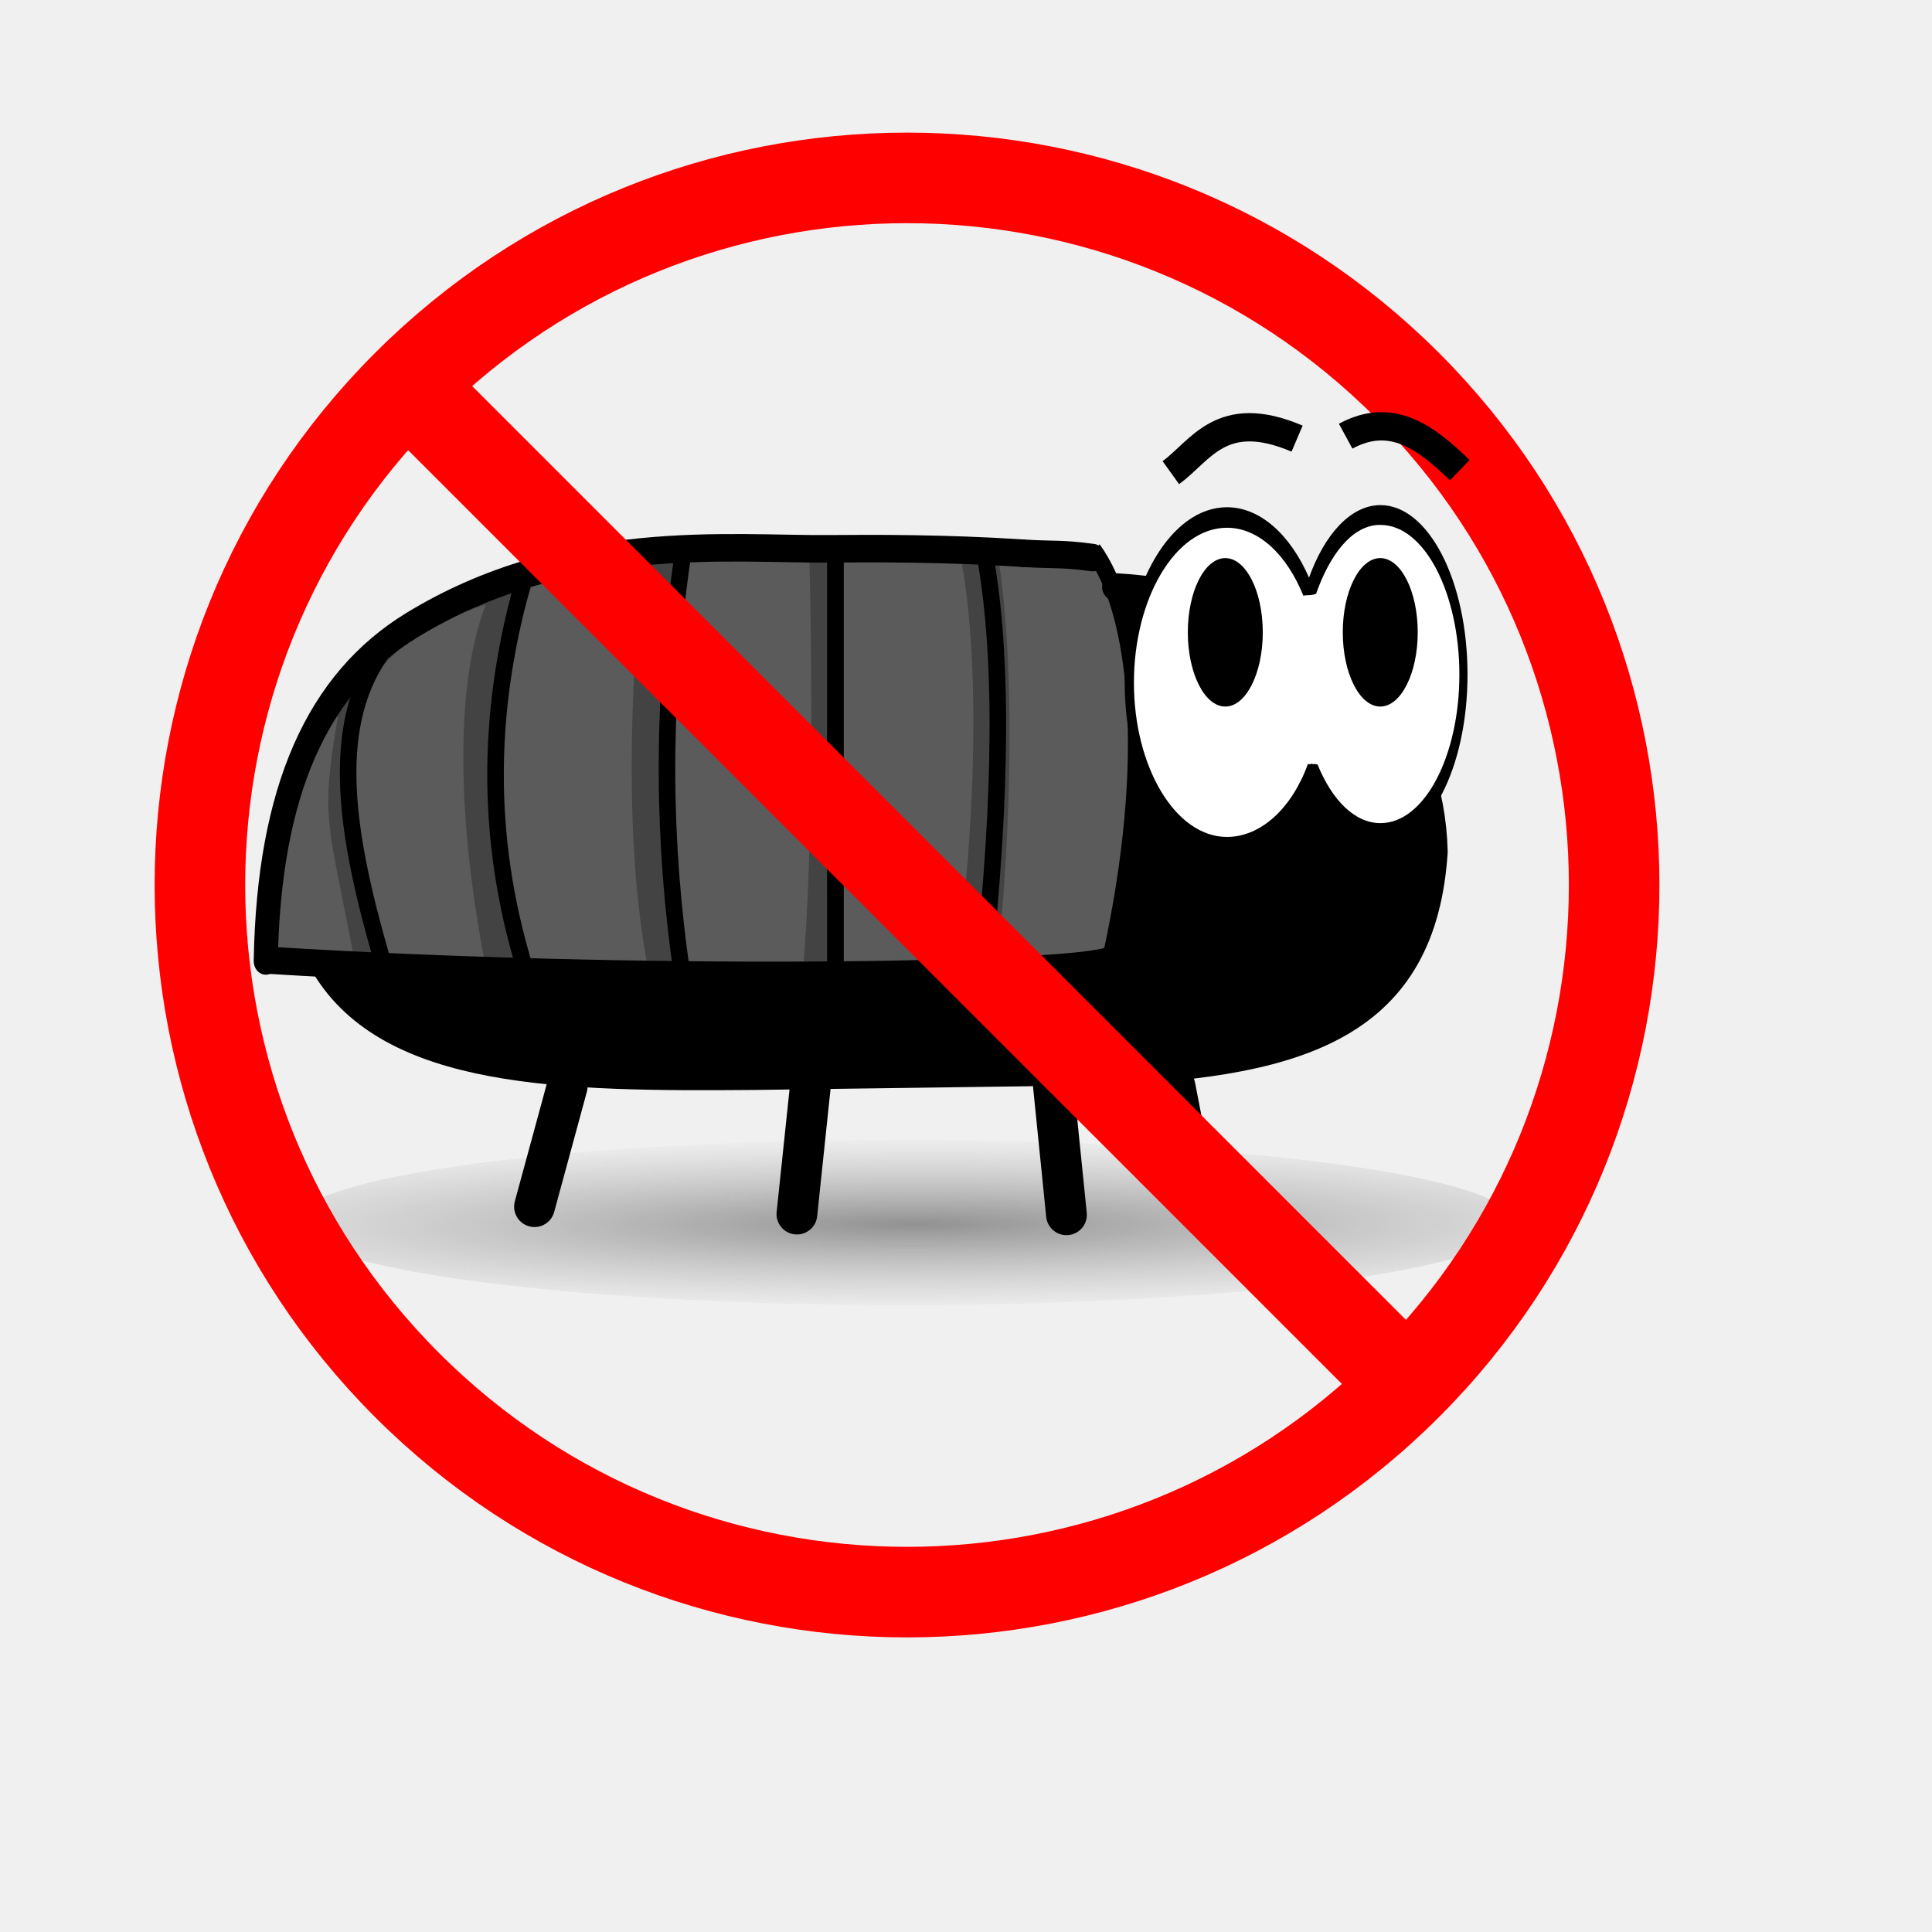
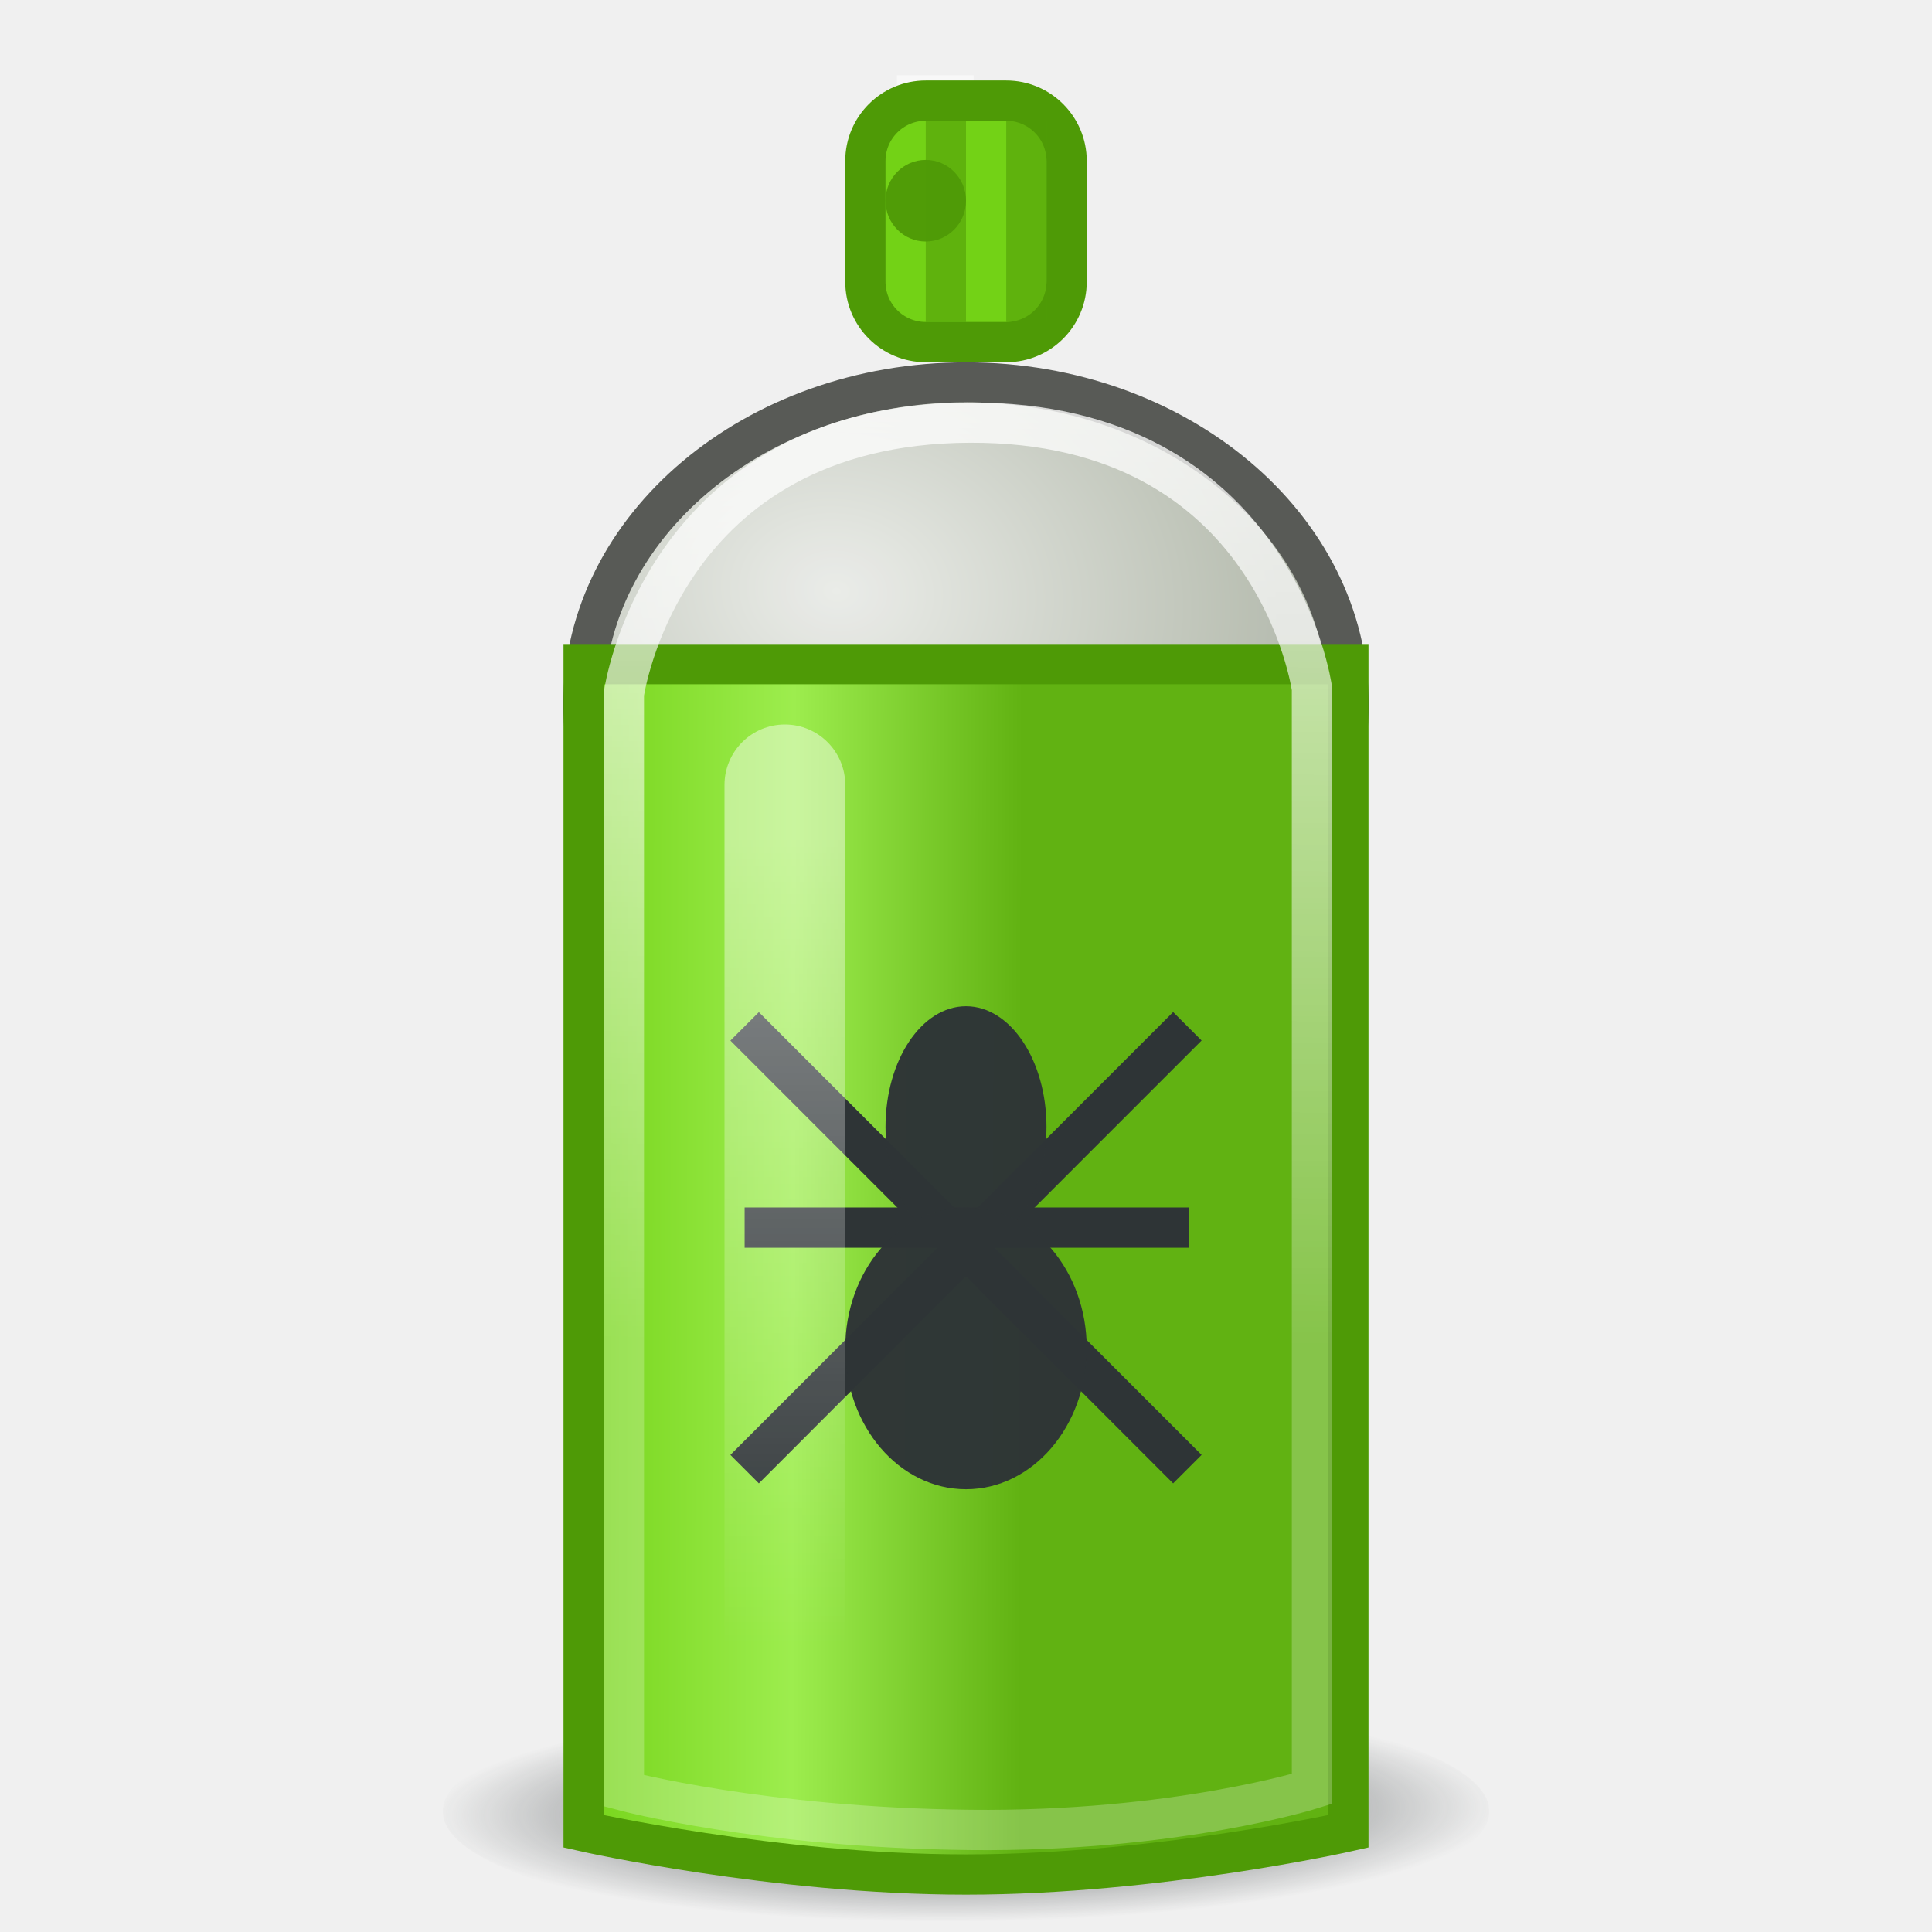
- <svg xmlns="http://www.w3.org/2000/svg" xmlns:xlink="http://www.w3.org/1999/xlink" width="128pt" height="128pt" id="svg2" version="1.0">
-   <defs id="defs4">
-     <linearGradient id="linearGradient2280">
-       <stop style="stop-color:#919191;stop-opacity:1;" offset="0" id="stop2282" />
-       <stop style="stop-color:#b4b4b4;stop-opacity:0.071;" offset="1" id="stop2284" />
+ <svg xmlns="http://www.w3.org/2000/svg" xmlns:xlink="http://www.w3.org/1999/xlink" width="48" height="48" id="svg4908" version="1.0">
+   <defs id="defs4910">
+     <linearGradient id="linearGradient5914">
+       <stop style="stop-color:#2e3436;stop-opacity:1;" offset="0" id="stop5917" />
+       <stop style="stop-color:#2e3436;stop-opacity:0;" offset="1" id="stop5919" />
    </linearGradient>
-     <linearGradient id="linearGradient3331">
-       <stop style="stop-color:#596d48;stop-opacity:1;" offset="0" id="stop3333" />
-       <stop id="stop3339" offset="0.2" style="stop-color:#84a06e;stop-opacity:1;" />
-       <stop style="stop-color:#afd98e;stop-opacity:1;" offset="0.607" id="stop1364" />
-       <stop id="stop1366" offset="0.813" style="stop-color:#6c8658;stop-opacity:1;" />
-       <stop style="stop-color:#596d48;stop-opacity:1;" offset="1" id="stop3335" />
+     <linearGradient id="linearGradient5976">
+       <stop style="stop-color:#ffffff;stop-opacity:0.294" offset="0" id="stop5978" />
+       <stop style="stop-color:#ffffff;stop-opacity:1" offset="1" id="stop5980" />
    </linearGradient>
-     <linearGradient id="linearGradient3319">
-       <stop style="stop-color:#000000;stop-opacity:1;" offset="0" id="stop3321" />
-       <stop id="stop3323" offset="1" style="stop-color:#000000;stop-opacity:0;" />
+     <linearGradient id="linearGradient5947">
+       <stop style="stop-color:#ffffff;stop-opacity:1;" offset="0" id="stop5949" />
+       <stop style="stop-color:#ffffff;stop-opacity:0;" offset="1" id="stop5951" />
    </linearGradient>
-     <linearGradient id="linearGradient3307">
-       <stop id="stop3315" offset="0" style="stop-color:#000000;stop-opacity:0;" />
-       <stop style="stop-color:#000000;stop-opacity:0.184;" offset="0" id="stop3329" />
-       <stop style="stop-color:#000000;stop-opacity:0.367;" offset="1" id="stop3317" />
+     <linearGradient id="linearGradient5927">
+       <stop style="stop-color:#2e3436;stop-opacity:1;" offset="0" id="stop5929" />
+       <stop style="stop-color:#2e3436;stop-opacity:0;" offset="1" id="stop5931" />
    </linearGradient>
-     <linearGradient xlink:href="#linearGradient3331" id="linearGradient1447" gradientUnits="userSpaceOnUse" gradientTransform="matrix(1,0,0,-1,-0.455037,735.7255)" x1="125.323" y1="343.718" x2="125.323" y2="392.283" />
-     <radialGradient xlink:href="#linearGradient2280" id="radialGradient2286" cx="121.371" cy="411.318" fx="121.371" fy="411.318" r="53.694" gradientTransform="matrix(1.383746,-1.347788e-3,1.573462e-4,6.214681e-2,-46.6402,384.8281)" gradientUnits="userSpaceOnUse" />
+     <linearGradient id="linearGradient5912">
+       <stop style="stop-color:#73d216;stop-opacity:1;" offset="0" id="stop5914" />
+       <stop id="stop5920" offset="0.5" style="stop-color:#9ded4e;stop-opacity:1;" />
+       <stop style="stop-color:#61b212;stop-opacity:1" offset="1" id="stop5916" />
+     </linearGradient>
+     <linearGradient id="linearGradient5904">
+       <stop style="stop-color:#eaece8;stop-opacity:1" offset="0" id="stop5906" />
+       <stop style="stop-color:#b6bcaf;stop-opacity:1" offset="1" id="stop5908" />
+     </linearGradient>
+     <radialGradient xlink:href="#linearGradient5904" id="radialGradient5910" cx="8.574" cy="5.026" fx="8.574" fy="5.026" r="6.034" gradientTransform="matrix(1.069494,8.6013232e-2,-4.5564945e-2,0.8649799,-0.310217,0.2613848)" gradientUnits="userSpaceOnUse" />
+     <radialGradient xlink:href="#linearGradient5927" id="radialGradient5933" cx="11.082" cy="18.932" fx="11.082" fy="18.932" r="9.265" gradientTransform="matrix(0.9151419,-2.7059134e-3,0,0.2506199,0.9404308,13.73666)" gradientUnits="userSpaceOnUse" />
+     <linearGradient xlink:href="#linearGradient5912" id="linearGradient5935" gradientUnits="userSpaceOnUse" x1="4.158" y1="19.991" x2="11.931" y2="20.015" gradientTransform="matrix(1.461539,0,0,2.219986,7.923077,-2.369882)" />
+     <linearGradient xlink:href="#linearGradient5947" id="linearGradient5953" x1="8" y1="11.016" x2="8" y2="18.428" gradientUnits="userSpaceOnUse" gradientTransform="matrix(1.5,0,0,2.716815,7.500002,-9.168153)" />
+     <linearGradient xlink:href="#linearGradient5976" id="linearGradient5982" x1="10.483" y1="15.569" x2="10.569" y2="4.952" gradientUnits="userSpaceOnUse" gradientTransform="matrix(1.899393,0,0,2.258284,3.153948,-1.811566)" />
+     <radialGradient xlink:href="#linearGradient5914" id="radialGradient5921" cx="21.746" cy="44.792" fx="21.746" fy="44.792" r="14.869" gradientTransform="matrix(1.020445,-6.5028093e-3,2.1654313e-3,0.1537585,-0.5422401,38.30719)" gradientUnits="userSpaceOnUse" />
  </defs>
-   <g id="layer1" style="display:inline">
-     <path style="opacity:1;color:#000000;fill:url(#radialGradient2286);fill-opacity:1;fill-rule:nonzero;stroke:none;stroke-width:2.5;stroke-linecap:round;stroke-linejoin:miter;marker:none;marker-start:none;marker-mid:none;marker-end:none;stroke-miterlimit:4;stroke-dasharray:none;stroke-dashoffset:0;stroke-opacity:1;visibility:visible;display:inline;overflow:visible" id="path2380" d="M 174.127 410.154 A 53.694 3.337 0 1 1  66.739,410.154 A 53.694 3.337 0 1 1  174.127 410.154 z" transform="matrix(1.003994,0,0,2.189225,-41.0557,-789.931)" />
-     <path style="fill:#000000;fill-opacity:1;fill-rule:evenodd;stroke:none;stroke-width:1px;stroke-linecap:butt;stroke-linejoin:miter;stroke-opacity:1" d="M 28.971,85.977 C 39.176,92.507 30.146,96.985 69.928,94.612 C 100.247,95.047 128.588,94.251 126.352,74.439 L 123.926,64.125 L 116.19,56.541 L 103.146,51.839 L 45.811,51.535 L 26.426,69.093 L 28.971,85.977 z " id="path3305" />
-     <path style="color:#000000;fill:#434343;fill-opacity:1;fill-rule:nonzero;stroke:none;stroke-width:3.5;stroke-linecap:round;stroke-linejoin:miter;marker:none;marker-start:none;marker-mid:none;marker-end:none;stroke-miterlimit:4;stroke-dasharray:none;stroke-dashoffset:0;stroke-opacity:1;visibility:visible;display:inline;overflow:visible" d="M 42.183,52.142 C 56.58,48.397 72.328,46.837 97.395,49.564 C 103.536,72.714 99.946,66.203 97.661,85.36 C 63.521,86.775 57.564,85.916 22.712,84.905 C 24.884,71.751 24.969,57.519 42.183,52.142 z " id="rect2297" />
-     <g id="g3230" transform="matrix(0.871312,0,0,1,-27.98243,-291.8803)">
-       <path id="path2331" d="M 86.017,343.634 C 81.032,356.649 83.142,368.73 85.695,376.829 L 97.708,376.936 C 95.477,366.464 95.906,352.376 97.386,341.703 C 92.077,341.921 90.234,342.451 86.017,343.634 z " style="opacity:0.385;fill:#828282;fill-opacity:1;fill-rule:evenodd;stroke:none;stroke-width:1px;stroke-linecap:butt;stroke-linejoin:miter;stroke-opacity:1" />
-       <path id="path3206" d="M 101.625,341.389 C 100.275,358.495 100.097,363.772 101.678,376.997 L 113.583,376.997 C 114.53,366.687 114.472,351.221 114.173,341.067 C 111.224,340.964 106.485,340.958 101.625,341.389 z " style="opacity:0.385;fill:#828282;fill-opacity:1;fill-rule:evenodd;stroke:none;stroke-width:1px;stroke-linecap:butt;stroke-linejoin:miter;stroke-opacity:1;display:inline" />
-       <path id="path3208" d="M 71.379,376.354 L 81.193,376.568 C 78.579,364.501 78.137,352.653 81.354,345.304 C 74.999,347.129 74.78,347.351 71.557,350.139 C 65.138,355.692 69.128,368.98 71.379,376.354 z " style="opacity:0.385;fill:#828282;fill-opacity:1;fill-rule:evenodd;stroke:none;stroke-width:1px;stroke-linecap:butt;stroke-linejoin:miter;stroke-opacity:1;display:inline" />
-       <path id="path3210" d="M 117.337,341.228 C 117.114,348.788 117.15,374.765 117.444,377.158 L 129.135,376.997 C 130.908,365.201 131.578,350.846 129.564,341.336 C 126.614,341.232 121.769,341.226 117.337,341.228 z " style="opacity:0.385;fill:#828282;fill-opacity:1;fill-rule:evenodd;stroke:none;stroke-width:1px;stroke-linecap:butt;stroke-linejoin:miter;stroke-opacity:1;display:inline" />
-       <path id="path3212" d="M 133.371,341.389 C 135.621,354.412 133.823,372.981 133.157,376.997 L 144.365,375.978 C 149.678,348.04 144.49,343.787 143.668,341.711 C 140.182,341.178 137.749,340.636 133.371,341.389 z " style="opacity:0.385;fill:#828282;fill-opacity:1;fill-rule:evenodd;stroke:none;stroke-width:1px;stroke-linecap:butt;stroke-linejoin:miter;stroke-opacity:1;display:inline" />
-       <path id="path3214" d="M 60.052,376.212 L 67.989,376.426 C 65.375,364.359 64.558,364.416 66.38,355.137 C 62.385,356.157 60,371.197 60.052,376.212 z " style="opacity:0.385;fill:#828282;fill-opacity:1;fill-rule:evenodd;stroke:none;stroke-width:1px;stroke-linecap:butt;stroke-linejoin:miter;stroke-opacity:1;display:inline" />
-     </g>
-     <g id="g3278" transform="matrix(0.87585,0,0,1,-28.49451,-291.8803)">
-       <path id="path2234" d="M 135.634,340.745 C 138.905,340.932 139.521,340.749 142.753,341.138" style="fill:none;fill-opacity:0.75;fill-rule:evenodd;stroke:#000000;stroke-width:2.43;stroke-linecap:round;stroke-linejoin:miter;stroke-miterlimit:4;stroke-opacity:1" />
-       <path id="path2273" d="M 59.439,376.696 C 97.266,378.761 138.823,378.126 144.115,376.803" style="fill:none;fill-opacity:0.75;fill-rule:evenodd;stroke:#000000;stroke-width:2.399;stroke-linecap:round;stroke-linejoin:miter;stroke-miterlimit:4;stroke-opacity:1" />
-       <path id="path2275" d="M 116.793,377.3 L 116.793,340.936" style="fill:none;fill-opacity:0.75;fill-rule:evenodd;stroke:#000000;stroke-width:1.685;stroke-linecap:butt;stroke-linejoin:miter;stroke-miterlimit:4;stroke-dasharray:none;stroke-opacity:1" />
-       <path id="path2277" d="M 101.321,377.92 C 99.432,366.613 99.17,354.551 101.321,341.37" style="fill:none;fill-opacity:0.75;fill-rule:evenodd;stroke:#000000;stroke-width:1.669;stroke-linecap:butt;stroke-linejoin:miter;stroke-miterlimit:4;stroke-dasharray:none;stroke-opacity:1" />
-       <path id="path2279" d="M 85.547,377.65 C 81.248,365.481 81.763,353.837 85.547,342.551" style="fill:none;fill-opacity:0.75;fill-rule:evenodd;stroke:#000000;stroke-width:1.669;stroke-linecap:butt;stroke-linejoin:miter;stroke-miterlimit:4;stroke-dasharray:none;stroke-opacity:1" />
-       <path id="path2281" d="M 70.986,376.421 C 67.604,366.1 65.571,356.322 70.986,349.543" style="fill:none;fill-opacity:0.75;fill-rule:evenodd;stroke:#000000;stroke-width:1.669;stroke-linecap:butt;stroke-linejoin:miter;stroke-miterlimit:4;stroke-dasharray:none;stroke-opacity:1" />
-       <path id="path2283" d="M 131.657,377.875 C 133.541,362.386 133.814,349.317 131.657,339.899" style="fill:none;fill-opacity:0.75;fill-rule:evenodd;stroke:#000000;stroke-width:1.669;stroke-linecap:butt;stroke-linejoin:miter;stroke-miterlimit:4;stroke-dasharray:none;stroke-opacity:1" />
-       <path id="path2285" d="M 144.542,376.542 C 148.991,358.855 147.249,345.805 142.8,340.499" style="fill:none;fill-opacity:0.75;fill-rule:evenodd;stroke:#000000;stroke-width:1.669;stroke-linecap:butt;stroke-linejoin:miter;stroke-miterlimit:4;stroke-dasharray:none;stroke-opacity:1" />
-       <path id="path2289" d="M 59.337,376.768 C 59.636,361.707 64.56,352.2 74.083,347.101 C 89.679,338.751 106.245,340.44 116.188,340.36 C 120.543,340.325 127.874,340.3 135.634,340.745" style="fill:none;fill-opacity:0.75;fill-rule:evenodd;stroke:#000000;stroke-width:2.43;stroke-linecap:round;stroke-linejoin:miter;stroke-miterlimit:4;stroke-opacity:1" />
-     </g>
-     <path style="fill:none;fill-opacity:0.75;fill-rule:evenodd;stroke:#000000;stroke-width:2.43;stroke-linecap:round;stroke-linejoin:miter;stroke-miterlimit:4;stroke-opacity:1;display:inline" d="M 98.57,51.861 C 98.57,51.861 126.071,52.614 126.671,75.242 C 125.689,90.33 115.28,93.908 97.744,94.647 C 88.252,94.781 66.671,95.068 66.671,95.068 C 49.641,95.21 34.464,94.992 28.678,85.293" id="path2310" />
-     <path style="fill:none;fill-opacity:0.75;fill-rule:evenodd;stroke:#000000;stroke-width:3.6;stroke-linecap:round;stroke-linejoin:miter;stroke-miterlimit:4;stroke-dasharray:none;stroke-opacity:1" d="M 50.103,95.979 L 47.216,106.593" id="path2269" />
-     <path style="fill:none;fill-opacity:0.75;fill-rule:evenodd;stroke:#000000;stroke-width:3.6;stroke-linecap:round;stroke-linejoin:miter;stroke-miterlimit:4;stroke-dasharray:none;stroke-opacity:1;display:inline" d="M 71.582,95.979 L 70.396,107.248" id="path3346" />
-     <path style="fill:none;fill-opacity:0.75;fill-rule:evenodd;stroke:#000000;stroke-width:3.6;stroke-linecap:round;stroke-linejoin:miter;stroke-miterlimit:4;stroke-dasharray:none;stroke-opacity:1;display:inline" d="M 93.061,95.979 L 94.208,107.31" id="path3350" />
-     <path style="fill:none;fill-opacity:0.75;fill-rule:evenodd;stroke:#000000;stroke-width:3.6;stroke-linecap:round;stroke-linejoin:miter;stroke-miterlimit:4;stroke-dasharray:none;stroke-opacity:1;display:inline" d="M 103.8,95.979 L 105.686,105.72" id="path3352" />
-   </g>
-   <g id="layer5" style="display:none">
-     <path style="opacity:1;color:#000000;fill:#b4b4b4;fill-opacity:1;fill-rule:nonzero;stroke:none;stroke-width:2.5;stroke-linecap:round;stroke-linejoin:miter;marker:none;marker-start:none;marker-mid:none;marker-end:none;stroke-miterlimit:4;stroke-dasharray:none;stroke-dashoffset:0;stroke-opacity:1;visibility:visible;display:inline;overflow:visible" id="path1449" d="M 174.127 410.154 A 53.694 3.337 0 1 1  66.739,410.154 A 53.694 3.337 0 1 1  174.127 410.154 z" transform="matrix(0.854184,0,0,1,19.66828,-11.67927)" />
-     <path style="fill:url(#linearGradient1447);fill-opacity:1;fill-rule:evenodd;stroke:none;stroke-width:1px;stroke-linecap:butt;stroke-linejoin:miter;stroke-opacity:1;display:inline" d="M 75.835,357.565 C 86.041,351.035 77.011,346.557 116.793,348.93 C 147.111,348.495 175.452,349.291 173.217,369.103 L 170.79,379.417 L 163.055,387.001 L 150.01,391.703 L 92.676,392.007 L 73.291,374.449 L 75.835,357.565 z " id="path1373" />
-     <path style="color:#000000;fill:#434343;fill-opacity:1;fill-rule:nonzero;stroke:none;stroke-width:3.5;stroke-linecap:round;stroke-linejoin:miter;marker:none;marker-start:none;marker-mid:none;marker-end:none;stroke-miterlimit:4;stroke-dasharray:none;stroke-dashoffset:0;stroke-opacity:1;visibility:visible;display:inline;overflow:visible" d="M 89.048,391.4 C 103.445,395.145 119.193,396.705 144.259,393.978 C 150.401,370.828 146.81,377.339 144.526,358.182 C 110.385,356.766 104.429,357.626 69.577,358.637 C 71.748,371.791 71.834,386.023 89.048,391.4 z " id="path1375" />
-     <g style="display:inline" id="g1377" transform="matrix(0.871312,0,0,-1,18.88226,735.4221)">
-       <path id="path1379" d="M 86.017,343.634 C 81.032,356.649 83.142,368.73 85.695,376.829 L 97.708,376.936 C 95.477,366.464 95.906,352.376 97.386,341.703 C 92.077,341.921 90.234,342.451 86.017,343.634 z " style="opacity:0.385;fill:#828282;fill-opacity:1;fill-rule:evenodd;stroke:none;stroke-width:1px;stroke-linecap:butt;stroke-linejoin:miter;stroke-opacity:1" />
-       <path id="path1381" d="M 101.625,341.389 C 100.275,358.495 100.097,363.772 101.678,376.997 L 113.583,376.997 C 114.53,366.687 114.472,351.221 114.173,341.067 C 111.224,340.964 106.485,340.958 101.625,341.389 z " style="opacity:0.385;fill:#828282;fill-opacity:1;fill-rule:evenodd;stroke:none;stroke-width:1px;stroke-linecap:butt;stroke-linejoin:miter;stroke-opacity:1;display:inline" />
-       <path id="path1383" d="M 71.379,376.354 L 81.193,376.568 C 78.579,364.501 78.137,352.653 81.354,345.304 C 74.999,347.129 74.78,347.351 71.557,350.139 C 65.138,355.692 69.128,368.98 71.379,376.354 z " style="opacity:0.385;fill:#828282;fill-opacity:1;fill-rule:evenodd;stroke:none;stroke-width:1px;stroke-linecap:butt;stroke-linejoin:miter;stroke-opacity:1;display:inline" />
-       <path id="path1385" d="M 117.337,341.228 C 117.114,348.788 117.15,374.765 117.444,377.158 L 129.135,376.997 C 130.908,365.201 131.578,350.846 129.564,341.336 C 126.614,341.232 121.769,341.226 117.337,341.228 z " style="opacity:0.385;fill:#828282;fill-opacity:1;fill-rule:evenodd;stroke:none;stroke-width:1px;stroke-linecap:butt;stroke-linejoin:miter;stroke-opacity:1;display:inline" />
-       <path id="path1387" d="M 133.371,341.389 C 135.621,354.412 133.823,372.981 133.157,376.997 L 144.365,375.978 C 149.678,348.04 144.49,343.787 143.668,341.711 C 140.182,341.178 137.749,340.636 133.371,341.389 z " style="opacity:0.385;fill:#828282;fill-opacity:1;fill-rule:evenodd;stroke:none;stroke-width:1px;stroke-linecap:butt;stroke-linejoin:miter;stroke-opacity:1;display:inline" />
-       <path id="path1389" d="M 60.052,376.212 L 67.989,376.426 C 65.375,364.359 64.558,364.416 66.38,355.137 C 62.385,356.157 60,371.197 60.052,376.212 z " style="opacity:0.385;fill:#828282;fill-opacity:1;fill-rule:evenodd;stroke:none;stroke-width:1px;stroke-linecap:butt;stroke-linejoin:miter;stroke-opacity:1;display:inline" />
-     </g>
-     <g style="display:inline" id="g1391" transform="matrix(0.87585,0,0,-1,18.37018,735.4221)">
-       <path id="path1393" d="M 135.634,340.745 C 138.905,340.932 139.521,340.749 142.753,341.138" style="fill:none;fill-opacity:0.75;fill-rule:evenodd;stroke:#000000;stroke-width:2.43;stroke-linecap:round;stroke-linejoin:miter;stroke-miterlimit:4;stroke-opacity:1" />
-       <path id="path1395" d="M 59.439,376.696 C 97.266,378.761 138.823,378.126 144.115,376.803" style="fill:none;fill-opacity:0.75;fill-rule:evenodd;stroke:#000000;stroke-width:2.399;stroke-linecap:round;stroke-linejoin:miter;stroke-miterlimit:4;stroke-opacity:1" />
-       <path id="path1397" d="M 116.793,377.3 L 116.793,340.936" style="fill:none;fill-opacity:0.75;fill-rule:evenodd;stroke:#000000;stroke-width:1.685;stroke-linecap:butt;stroke-linejoin:miter;stroke-miterlimit:4;stroke-dasharray:none;stroke-opacity:1" />
-       <path id="path1399" d="M 101.321,377.92 C 99.432,366.613 99.17,354.551 101.321,341.37" style="fill:none;fill-opacity:0.75;fill-rule:evenodd;stroke:#000000;stroke-width:1.669;stroke-linecap:butt;stroke-linejoin:miter;stroke-miterlimit:4;stroke-dasharray:none;stroke-opacity:1" />
-       <path id="path1401" d="M 85.547,377.65 C 81.248,365.481 81.763,353.837 85.547,342.551" style="fill:none;fill-opacity:0.75;fill-rule:evenodd;stroke:#000000;stroke-width:1.669;stroke-linecap:butt;stroke-linejoin:miter;stroke-miterlimit:4;stroke-dasharray:none;stroke-opacity:1" />
-       <path id="path1403" d="M 70.986,376.421 C 67.604,366.1 65.571,356.322 70.986,349.543" style="fill:none;fill-opacity:0.75;fill-rule:evenodd;stroke:#000000;stroke-width:1.669;stroke-linecap:butt;stroke-linejoin:miter;stroke-miterlimit:4;stroke-dasharray:none;stroke-opacity:1" />
-       <path id="path1405" d="M 131.657,377.875 C 133.541,362.386 133.814,349.317 131.657,339.899" style="fill:none;fill-opacity:0.75;fill-rule:evenodd;stroke:#000000;stroke-width:1.669;stroke-linecap:butt;stroke-linejoin:miter;stroke-miterlimit:4;stroke-dasharray:none;stroke-opacity:1" />
-       <path id="path1407" d="M 144.542,376.542 C 148.991,358.855 147.249,345.805 142.8,340.499" style="fill:none;fill-opacity:0.75;fill-rule:evenodd;stroke:#000000;stroke-width:1.669;stroke-linecap:butt;stroke-linejoin:miter;stroke-miterlimit:4;stroke-dasharray:none;stroke-opacity:1" />
-       <path id="path1409" d="M 59.337,376.768 C 59.636,361.707 64.56,352.2 74.083,347.101 C 89.679,338.751 106.245,340.44 116.188,340.36 C 120.543,340.325 127.874,340.3 135.634,340.745" style="fill:none;fill-opacity:0.75;fill-rule:evenodd;stroke:#000000;stroke-width:2.43;stroke-linecap:round;stroke-linejoin:miter;stroke-miterlimit:4;stroke-opacity:1" />
-     </g>
-     <path style="fill:none;fill-opacity:0.75;fill-rule:evenodd;stroke:#000000;stroke-width:2.43;stroke-linecap:round;stroke-linejoin:miter;stroke-miterlimit:4;stroke-opacity:1;display:inline" d="M 145.435,391.681 C 145.435,391.681 172.936,390.928 173.536,368.3 C 172.554,353.212 162.145,349.634 144.608,348.895 C 135.116,348.761 113.536,348.474 113.536,348.474 C 96.505,348.332 81.328,348.549 75.543,358.248" id="path1417" />
-     <g style="display:inline" id="g1419" transform="matrix(1,0,0,-1,7.477404,735.4221)">
-       <path id="path1421" d="M 89.49,387.859 C 85.828,390.047 83.464,392.885 86.604,398.474" style="fill:none;fill-opacity:0.75;fill-rule:evenodd;stroke:#000000;stroke-width:3.6;stroke-linecap:round;stroke-linejoin:miter;stroke-miterlimit:4;stroke-dasharray:none;stroke-opacity:1" />
-       <path id="path1423" d="M 100.23,387.859 C 98.236,391.085 96.609,394.311 97.997,397.537" style="fill:none;fill-opacity:0.75;fill-rule:evenodd;stroke:#000000;stroke-width:3.6;stroke-linecap:round;stroke-linejoin:miter;stroke-miterlimit:4;stroke-dasharray:none;stroke-opacity:1;display:inline" />
-       <path id="path1425" d="M 110.969,387.859 C 108.867,390.762 109.769,395.167 109.783,399.128" style="fill:none;fill-opacity:0.75;fill-rule:evenodd;stroke:#000000;stroke-width:3.6;stroke-linecap:round;stroke-linejoin:miter;stroke-miterlimit:4;stroke-dasharray:none;stroke-opacity:1;display:inline" />
-       <path id="path1427" d="M 121.709,387.859 C 123.217,391.118 122.882,394.378 122.124,397.637" style="fill:none;fill-opacity:0.75;fill-rule:evenodd;stroke:#000000;stroke-width:3.6;stroke-linecap:round;stroke-linejoin:miter;stroke-miterlimit:4;stroke-dasharray:none;stroke-opacity:1;display:inline" />
-       <path id="path1429" d="M 132.448,387.859 C 133.542,391.636 135.224,395.413 133.595,399.191" style="fill:none;fill-opacity:0.75;fill-rule:evenodd;stroke:#000000;stroke-width:3.6;stroke-linecap:round;stroke-linejoin:miter;stroke-miterlimit:4;stroke-dasharray:none;stroke-opacity:1;display:inline" />
-       <path id="path1431" d="M 143.187,387.859 C 144.254,390.843 146.622,393.047 145.073,397.6" style="fill:none;fill-opacity:0.75;fill-rule:evenodd;stroke:#000000;stroke-width:3.6;stroke-linecap:round;stroke-linejoin:miter;stroke-miterlimit:4;stroke-dasharray:none;stroke-opacity:1;display:inline" />
-     </g>
-   </g>
-   <g id="layer3" style="display:none">
-     <g id="g2324" transform="matrix(2.284881,0,0,1.323782,-212.0624,-97.35323)" style="stroke:#000000;stroke-linecap:round;stroke-opacity:1;display:inline">
-       <path id="path2320" d="M 159.263,353.73 L 166.847,360.707" style="fill:none;fill-opacity:0.75;fill-rule:evenodd;stroke:#000000;stroke-width:1px;stroke-linecap:round;stroke-linejoin:miter;stroke-opacity:1" />
-       <path id="path2322" d="M 166.998,354.185 L 159.414,361.162" style="fill:none;fill-opacity:0.75;fill-rule:evenodd;stroke:#000000;stroke-width:1px;stroke-linecap:round;stroke-linejoin:miter;stroke-opacity:1" />
-     </g>
-     <g style="display:inline" id="g1395" transform="translate(0,-4.719136)">
-       <path id="path2330" d="M 152.313,372.109 C 152.366,372.109 154.001,368.805 156.56,368.165 C 160.052,367.292 160.036,373.487 162.93,370.592 C 166.034,367.488 168.575,368.007 170.514,370.592" style="fill:none;fill-opacity:0.75;fill-rule:evenodd;stroke:#610000;stroke-width:1.3;stroke-linecap:round;stroke-linejoin:miter;stroke-miterlimit:4;stroke-dasharray:none;stroke-opacity:1;display:inline" />
-       <g id="g2390" style="display:inline">
-         <path style="color:#000000;fill:#bd0015;fill-opacity:1;fill-rule:nonzero;stroke:#6b0000;stroke-width:0.6;stroke-linecap:round;stroke-linejoin:miter;marker:none;marker-start:none;marker-mid:none;marker-end:none;stroke-miterlimit:4;stroke-dasharray:none;stroke-dashoffset:0;stroke-opacity:1;visibility:visible;display:inline;overflow:visible" d="M 162.475,370.895 L 166.365,368.38 C 166.365,368.38 167.632,370.929 167.632,372.109 C 167.632,373.323 166.368,373.787 165.509,373.626 C 164.651,373.465 162.475,370.895 162.475,370.895 z " id="rect2332" />
-         <path style="fill:none;fill-opacity:0.75;fill-rule:evenodd;stroke:#720a0a;stroke-width:1px;stroke-linecap:round;stroke-linejoin:miter;stroke-opacity:1" d="M 164.384,369.815 C 165.029,369.945 165.697,370.593 165.749,371.18" id="path2335" />
-       </g>
-     </g>
-   </g>
-   <g id="layer4" style="display:inline">
-     <path style="opacity:1;color:#000000;fill:#ffffff;fill-opacity:1;fill-rule:nonzero;stroke:none;stroke-width:0.8;stroke-linecap:round;stroke-linejoin:miter;marker:none;marker-start:none;marker-mid:none;marker-end:none;stroke-miterlimit:4;stroke-dasharray:none;stroke-dashoffset:0;stroke-opacity:1;visibility:visible;display:inline;overflow:visible" d="M 129.291,59.548 C 129.291,67.293 125.999,73.578 121.943,73.578 C 117.886,73.578 114.594,67.293 114.594,59.548 C 114.594,51.803 117.886,45.517 121.943,45.517 C 125.999,45.517 129.291,51.803 129.291,59.548 z " id="path1360" />
-     <path style="opacity:1;color:#000000;fill:#ffffff;fill-opacity:1;fill-rule:nonzero;stroke:none;stroke-width:0.8;stroke-linecap:round;stroke-linejoin:miter;marker:none;marker-start:none;marker-mid:none;marker-end:none;stroke-miterlimit:4;stroke-dasharray:none;stroke-dashoffset:0;stroke-opacity:1;visibility:visible;display:inline;overflow:visible" d="M 116.979,60.27 C 116.979,68.299 113.124,74.815 108.375,74.815 C 103.625,74.815 99.77,68.299 99.77,60.27 C 99.77,52.242 103.625,45.726 108.375,45.726 C 113.124,45.726 116.979,52.242 116.979,60.27 z " id="path1362" />
-     <path style="opacity:1;color:#000000;fill:#000000;fill-opacity:1;fill-rule:nonzero;stroke:#000000;stroke-width:0.8;stroke-linecap:round;stroke-linejoin:miter;marker:none;marker-start:none;marker-mid:none;marker-end:none;stroke-miterlimit:4;stroke-dasharray:none;stroke-dashoffset:0;stroke-opacity:1;visibility:visible;display:inline;overflow:visible" id="path1408" d="M 168.173 372.485 A 4.29 4.397 0 1 1  159.593,372.485 A 4.29 4.397 0 1 1  168.173 372.485 z" transform="matrix(0.725586,0,0,1.111783,-1.249403,-333.625)" />
-     <path style="opacity:1;color:#000000;fill:#000000;fill-opacity:1;fill-rule:nonzero;stroke:none;stroke-width:0.8;stroke-linecap:round;stroke-linejoin:miter;marker:none;marker-start:none;marker-mid:none;marker-end:none;stroke-miterlimit:4;stroke-dasharray:none;stroke-dashoffset:0;stroke-opacity:1;visibility:visible;display:inline;overflow:visible" id="path2288" d="M 168.173 372.485 A 4.29 4.397 0 1 1  159.593,372.485 A 4.29 4.397 0 1 1  168.173 372.485 z" transform="matrix(0.771692,0,0,1.491205,-4.539913,-499.5945)" />
-     <path style="opacity:1;color:#000000;fill:#000000;fill-opacity:1;fill-rule:nonzero;stroke:none;stroke-width:0.8;stroke-linecap:round;stroke-linejoin:miter;marker:none;marker-start:none;marker-mid:none;marker-end:none;stroke-miterlimit:4;stroke-dasharray:none;stroke-dashoffset:0;stroke-opacity:1;visibility:visible;display:inline;overflow:visible" id="path2290" d="M 168.173 372.485 A 4.29 4.397 0 1 1  159.593,372.485 A 4.29 4.397 0 1 1  168.173 372.485 z" transform="matrix(0.771692,0,0,1.491205,-18.22812,-499.5944)" />
-     <path style="opacity:1;color:#000000;fill:#000000;fill-opacity:1;fill-rule:nonzero;stroke:none;stroke-width:0.8;stroke-linecap:round;stroke-linejoin:miter;marker:none;marker-start:none;marker-mid:none;marker-end:none;stroke-miterlimit:4;stroke-dasharray:none;stroke-dashoffset:0;stroke-opacity:1;visibility:visible;display:inline;overflow:visible" d="M 121.854,44.62 C 119.296,44.683 117.017,47.188 115.635,51.026 C 113.982,47.234 111.321,44.807 108.385,44.807 C 103.457,44.807 99.354,51.671 99.354,60.307 C 99.354,68.943 103.457,75.713 108.385,75.713 C 111.504,75.713 114.293,73.023 115.917,68.838 C 117.335,72.279 119.521,74.463 121.948,74.463 C 126.157,74.463 129.635,67.919 129.635,59.588 C 129.635,51.258 126.157,44.62 121.948,44.62 C 121.915,44.62 121.887,44.619 121.854,44.62 z M 121.729,46.37 C 121.805,46.365 121.872,46.37 121.948,46.37 C 125.851,46.37 128.917,52.429 128.917,59.588 C 128.917,66.748 125.851,72.713 121.948,72.713 C 119.661,72.713 117.66,70.665 116.385,67.526 C 115.869,67.438 115.623,67.546 115.537,67.49 C 114.114,71.409 111.379,73.932 108.385,73.932 C 103.814,73.932 100.167,67.729 100.167,60.307 C 100.167,52.886 103.814,46.62 108.385,46.62 C 111.217,46.62 113.674,49.025 115.135,52.62 C 115.509,52.539 115.726,52.638 116.256,52.459 C 117.467,49.021 119.372,46.512 121.729,46.37 z " id="path2414" />
-   </g>
-   <g id="layer2" style="display:none">
-     <g id="g2374" transform="matrix(0.565686,-0.565686,0.565686,0.565686,-151.7573,226.2471)">
-       <path transform="translate(12.01234,-1.889935)" d="M 185.333 375.381 A 78.08 78.08 0 1 1  29.173,375.381 A 78.08 78.08 0 1 1  185.333 375.381 z" id="path2366" style="opacity:1;color:#000000;fill:none;fill-opacity:1;fill-rule:nonzero;stroke:#ff0000;stroke-width:6.25;stroke-linecap:round;stroke-linejoin:miter;marker:none;marker-start:none;marker-mid:none;marker-end:none;stroke-miterlimit:4;stroke-dasharray:none;stroke-dashoffset:0;stroke-opacity:1;visibility:visible;display:inline;overflow:visible" />
-       <path id="path2368" d="M 119.265,294.314 L 119.265,452.667" style="fill:none;fill-opacity:0.75;fill-rule:evenodd;stroke:#ff0000;stroke-width:2.5;stroke-linecap:butt;stroke-linejoin:miter;stroke-miterlimit:4;stroke-dasharray:none;stroke-opacity:1" />
-       <path id="path2370" d="M 40.999,373.491 L 197.532,373.491" style="fill:none;fill-opacity:0.75;fill-rule:evenodd;stroke:#ff0000;stroke-width:2.5;stroke-linecap:butt;stroke-linejoin:miter;stroke-miterlimit:4;stroke-dasharray:none;stroke-opacity:1" />
-       <path transform="translate(-1.167523,-2.687481)" d="M 130.444 376.178 A 10.011 10.011 0 1 1  110.422,376.178 A 10.011 10.011 0 1 1  130.444 376.178 z" id="path2372" style="opacity:1;color:#000000;fill:none;fill-opacity:1;fill-rule:nonzero;stroke:#ff0000;stroke-width:2.5;stroke-linecap:round;stroke-linejoin:miter;marker:none;marker-start:none;marker-mid:none;marker-end:none;stroke-miterlimit:4;stroke-dasharray:none;stroke-dashoffset:0;stroke-opacity:1;visibility:visible;display:inline;overflow:visible" />
-     </g>
-   </g>
-   <g id="layer6" style="display:inline">
-     <path style="color:#000000;fill:none;fill-opacity:1;fill-rule:nonzero;stroke:#ff0000;stroke-width:10;stroke-linecap:round;stroke-linejoin:miter;marker:none;marker-start:none;marker-mid:none;marker-end:none;stroke-miterlimit:4;stroke-dasharray:none;stroke-dashoffset:0;stroke-opacity:1;visibility:visible;display:inline;overflow:visible" id="path1454" d="M 185.333 375.381 A 78.08 78.08 0 1 1  29.173,375.381 A 78.08 78.08 0 1 1  185.333 375.381 z" transform="matrix(0.565686,-0.565686,0.565686,0.565686,-192.8959,-73.49747)" />
-     <path style="fill:none;fill-opacity:0.75;fill-rule:evenodd;stroke:#ff0000;stroke-width:8;stroke-linecap:butt;stroke-linejoin:miter;stroke-miterlimit:4;stroke-dasharray:none;stroke-opacity:1" d="M 35.334,33.39 L 124.912,122.967" id="path1456" />
-   </g>
-   <g id="layer7">
-     <path style="fill:none;fill-opacity:0.75;fill-rule:evenodd;stroke:#000000;stroke-width:2.5;stroke-linecap:butt;stroke-linejoin:miter;stroke-miterlimit:4;stroke-dasharray:none;stroke-opacity:1;display:inline" d="M 103.427,41.75 C 106.049,39.868 107.865,35.883 114.581,38.747" id="path2284" />
-     <path style="fill:none;fill-opacity:0.75;fill-rule:evenodd;stroke:#000000;stroke-width:2.5;stroke-linecap:butt;stroke-linejoin:miter;stroke-miterlimit:4;stroke-dasharray:none;stroke-opacity:1;display:inline" d="M 118.871,38.532 C 122.947,36.316 126.004,38.684 128.953,41.535" id="path2286" />
+   <g id="layer1">
+     <path style="opacity:1;fill:url(#radialGradient5921);fill-opacity:1;stroke:none;stroke-width:1;stroke-linecap:round;stroke-linejoin:miter;stroke-miterlimit:4;stroke-dasharray:none;stroke-dashoffset:0;stroke-opacity:1" id="path5912" d="M 36.614 45.053 A 14.869 2.5 0 1 1  6.876,45.053 A 14.869 2.5 0 1 1  36.614 45.053 z" transform="matrix(0.8743029,0,0,1.199765,4.987988,-9.052988)" />
+     <path style="opacity:0.978;fill:url(#radialGradient5910);fill-opacity:1;stroke:#555753;stroke-width:0.59;stroke-linecap:round;stroke-linejoin:miter;stroke-miterlimit:4;stroke-dasharray:none;stroke-dashoffset:0;stroke-opacity:1" id="path4915" d="M 16.075 7.019 A 5.559 4.755 0 1 1  4.956,7.019 A 5.559 4.755 0 1 1  16.075 7.019 z" transform="matrix(1.708901,0,0,1.682299,6.030122,5.691302)" />
+     <path style="opacity:1;fill:url(#linearGradient5935);fill-opacity:1;stroke:#4e9a06;stroke-width:1;stroke-linecap:round;stroke-linejoin:miter;stroke-miterlimit:4;stroke-dashoffset:0;stroke-opacity:1" d="M 14.5,16.5 L 33.5,16.5 L 33.5,45.5 C 33.5,45.5 28.75,46.572 24,46.572 C 19.25,46.572 14.5,45.5 14.5,45.5 L 14.5,16.5 z " id="rect4913" />
+     <path style="fill:#000000;fill-opacity:1;fill-rule:evenodd;stroke:#2e3436;stroke-width:1px;stroke-linecap:butt;stroke-linejoin:miter;stroke-opacity:1" d="M 18.5,30.5 L 29.536,30.5" id="path5890" />
+     <path style="fill:#000000;fill-opacity:1;fill-rule:evenodd;stroke:#2e3436;stroke-width:1px;stroke-linecap:butt;stroke-linejoin:miter;stroke-opacity:1" d="M 18.5,36.5 L 29.5,25.498" id="path5892" />
+     <path style="fill:#000000;fill-opacity:1;fill-rule:evenodd;stroke:#2e3436;stroke-width:1px;stroke-linecap:butt;stroke-linejoin:miter;stroke-opacity:1" d="M 29.5,36.5 L 18.5,25.5" id="path5894" />
+     <path style="opacity:0.978;fill:#2e3436;fill-opacity:1;stroke:none;stroke-width:1;stroke-linecap:round;stroke-linejoin:miter;stroke-miterlimit:4;stroke-dasharray:none;stroke-dashoffset:0;stroke-opacity:1" id="path4919" d="M 12.77 14.9 A 2.143 3.081 0 1 1  8.484,14.9 A 2.143 3.081 0 1 1  12.77 14.9 z" transform="matrix(0.9331501,0,0,0.973722,14.08333,13.49116)" />
+     <path style="opacity:0.793;fill:none;fill-rule:evenodd;stroke:url(#linearGradient5982);stroke-width:1px;stroke-linecap:butt;stroke-linejoin:miter;stroke-opacity:1" d="M 15.5,17.243 L 15.5,44.492 C 15.5,44.492 18.936,45.409 24.091,45.464 C 29.197,45.52 32.595,44.447 32.595,44.447 L 32.595,17.109 C 32.595,17.109 31.689,10.467 24.091,10.5 C 16.434,10.533 15.5,17.243 15.5,17.243 z " id="path5923" />
+     <rect style="opacity:0.451;fill:url(#linearGradient5953);fill-opacity:1;stroke:none;stroke-width:1;stroke-linecap:round;stroke-linejoin:miter;stroke-miterlimit:4;stroke-dasharray:none;stroke-dashoffset:0;stroke-opacity:1" id="rect5945" width="3" height="24.451" x="18" y="18" rx="1.5" ry="1.5" />
+     <rect style="opacity:0.516;fill:#ffffff;fill-opacity:1;stroke:none;stroke-width:1;stroke-linecap:round;stroke-linejoin:miter;stroke-miterlimit:4;stroke-dasharray:none;stroke-dashoffset:0;stroke-opacity:0.294" id="rect5986" width="1.905" height="3.739" x="22.284" y="1.869" />
+     <path style="opacity:0.978;fill:#2e3436;fill-opacity:1;stroke:none;stroke-width:1;stroke-linecap:round;stroke-linejoin:miter;stroke-miterlimit:4;stroke-dasharray:none;stroke-dashoffset:0;stroke-opacity:1" id="path4941" d="M 12.77 14.9 A 2.143 3.081 0 1 1  8.484,14.9 A 2.143 3.081 0 1 1  12.77 14.9 z" transform="matrix(1.399725,0,0,1.136009,9.125,16.57302)" />
+     <rect style="opacity:1;fill:#73d216;fill-opacity:1;stroke:#4e9a06;stroke-width:1;stroke-linecap:round;stroke-linejoin:miter;stroke-miterlimit:4;stroke-dasharray:none;stroke-dashoffset:0;stroke-opacity:1" id="rect5923" width="5" height="6" x="21.5" y="2.5" rx="1.5" ry="1.5" />
+     <rect style="opacity:0.56;fill:#4e9a06;fill-opacity:1;stroke:none;stroke-width:1;stroke-linecap:round;stroke-linejoin:miter;stroke-miterlimit:4;stroke-dasharray:none;stroke-dashoffset:0;stroke-opacity:1" id="rect6894" width="1" height="5" x="23" y="3" rx="0" ry="0" />
+     <rect style="opacity:0.56;fill:#4e9a06;fill-opacity:1;stroke:none;stroke-width:1;stroke-linecap:round;stroke-linejoin:miter;stroke-miterlimit:4;stroke-dasharray:none;stroke-dashoffset:0;stroke-opacity:1" id="rect6896" width="1" height="5" x="25" y="3" rx="0" ry="0" />
+     <path style="opacity:0.957;fill:#4e9a06;fill-opacity:1;stroke:none;stroke-width:1;stroke-linecap:round;stroke-linejoin:miter;stroke-miterlimit:4;stroke-dasharray:none;stroke-dashoffset:0;stroke-opacity:1" id="path6898" d="M 24.469 5.179 A 1.049 1.206 0 1 1  22.37,5.179 A 1.049 1.206 0 1 1  24.469 5.179 z" transform="matrix(0.9530048,0,0,0.840456,0.6808422,0.6339484)" />
  </g>
</svg>
